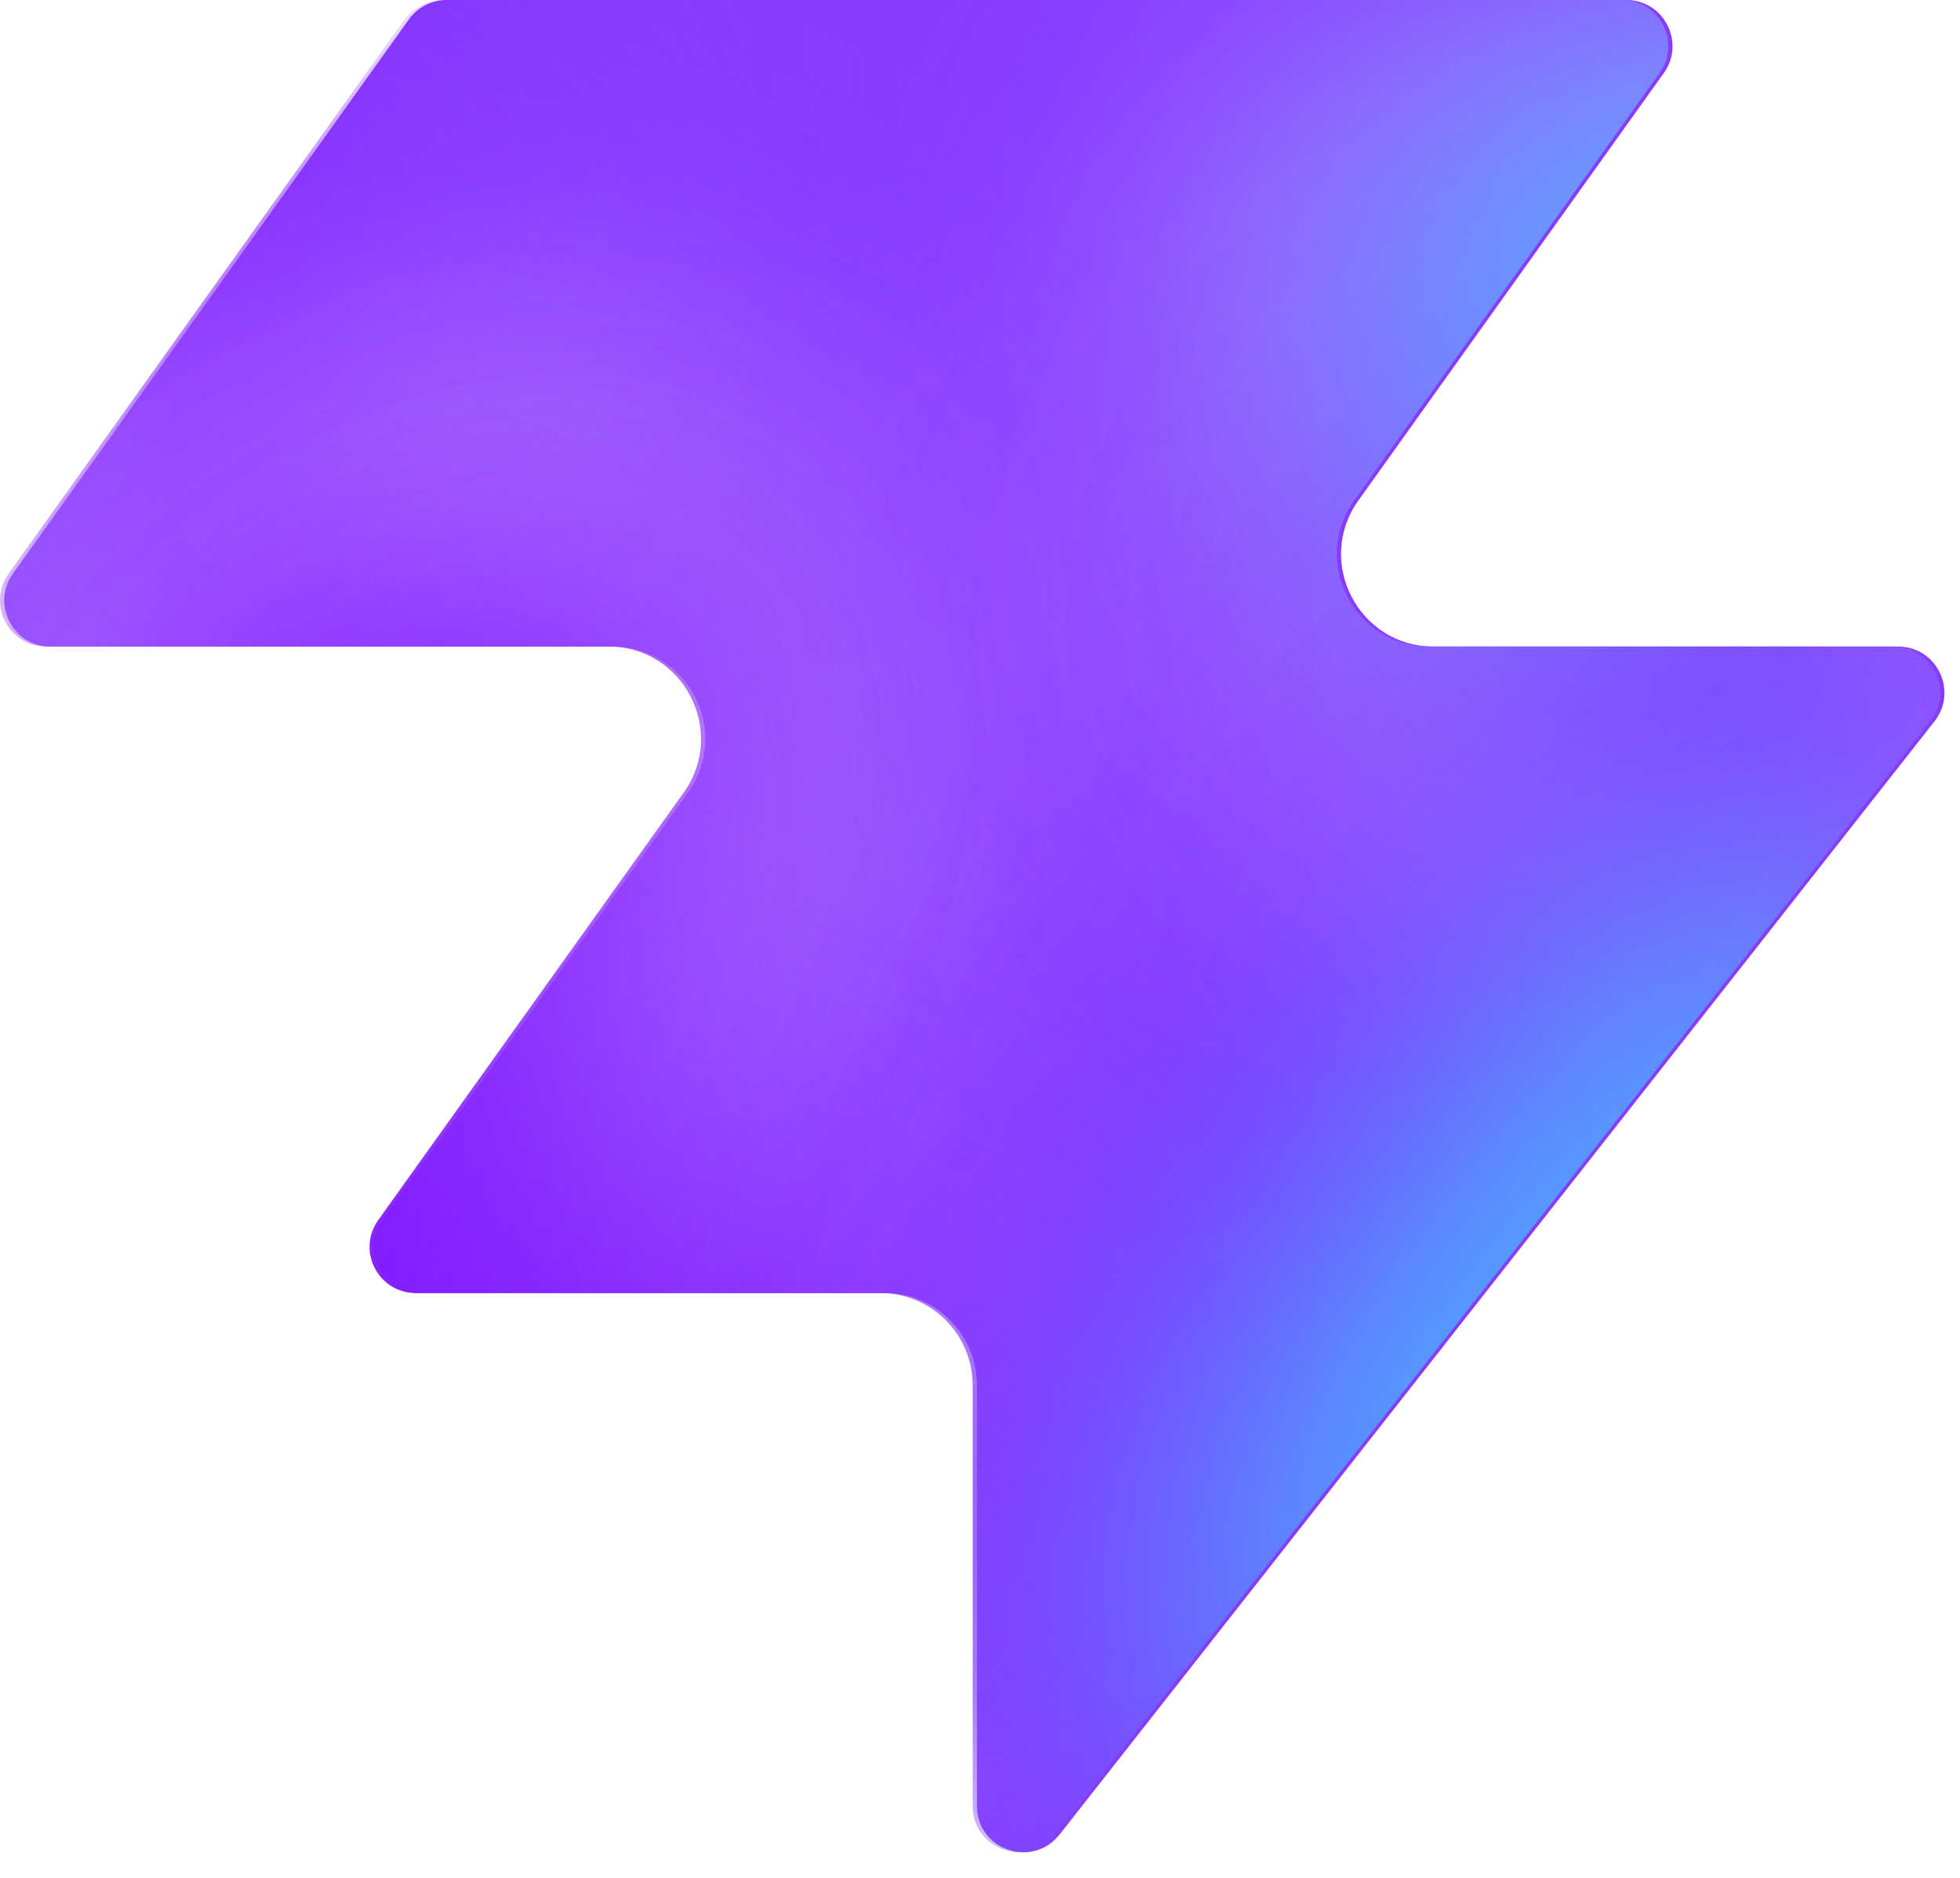
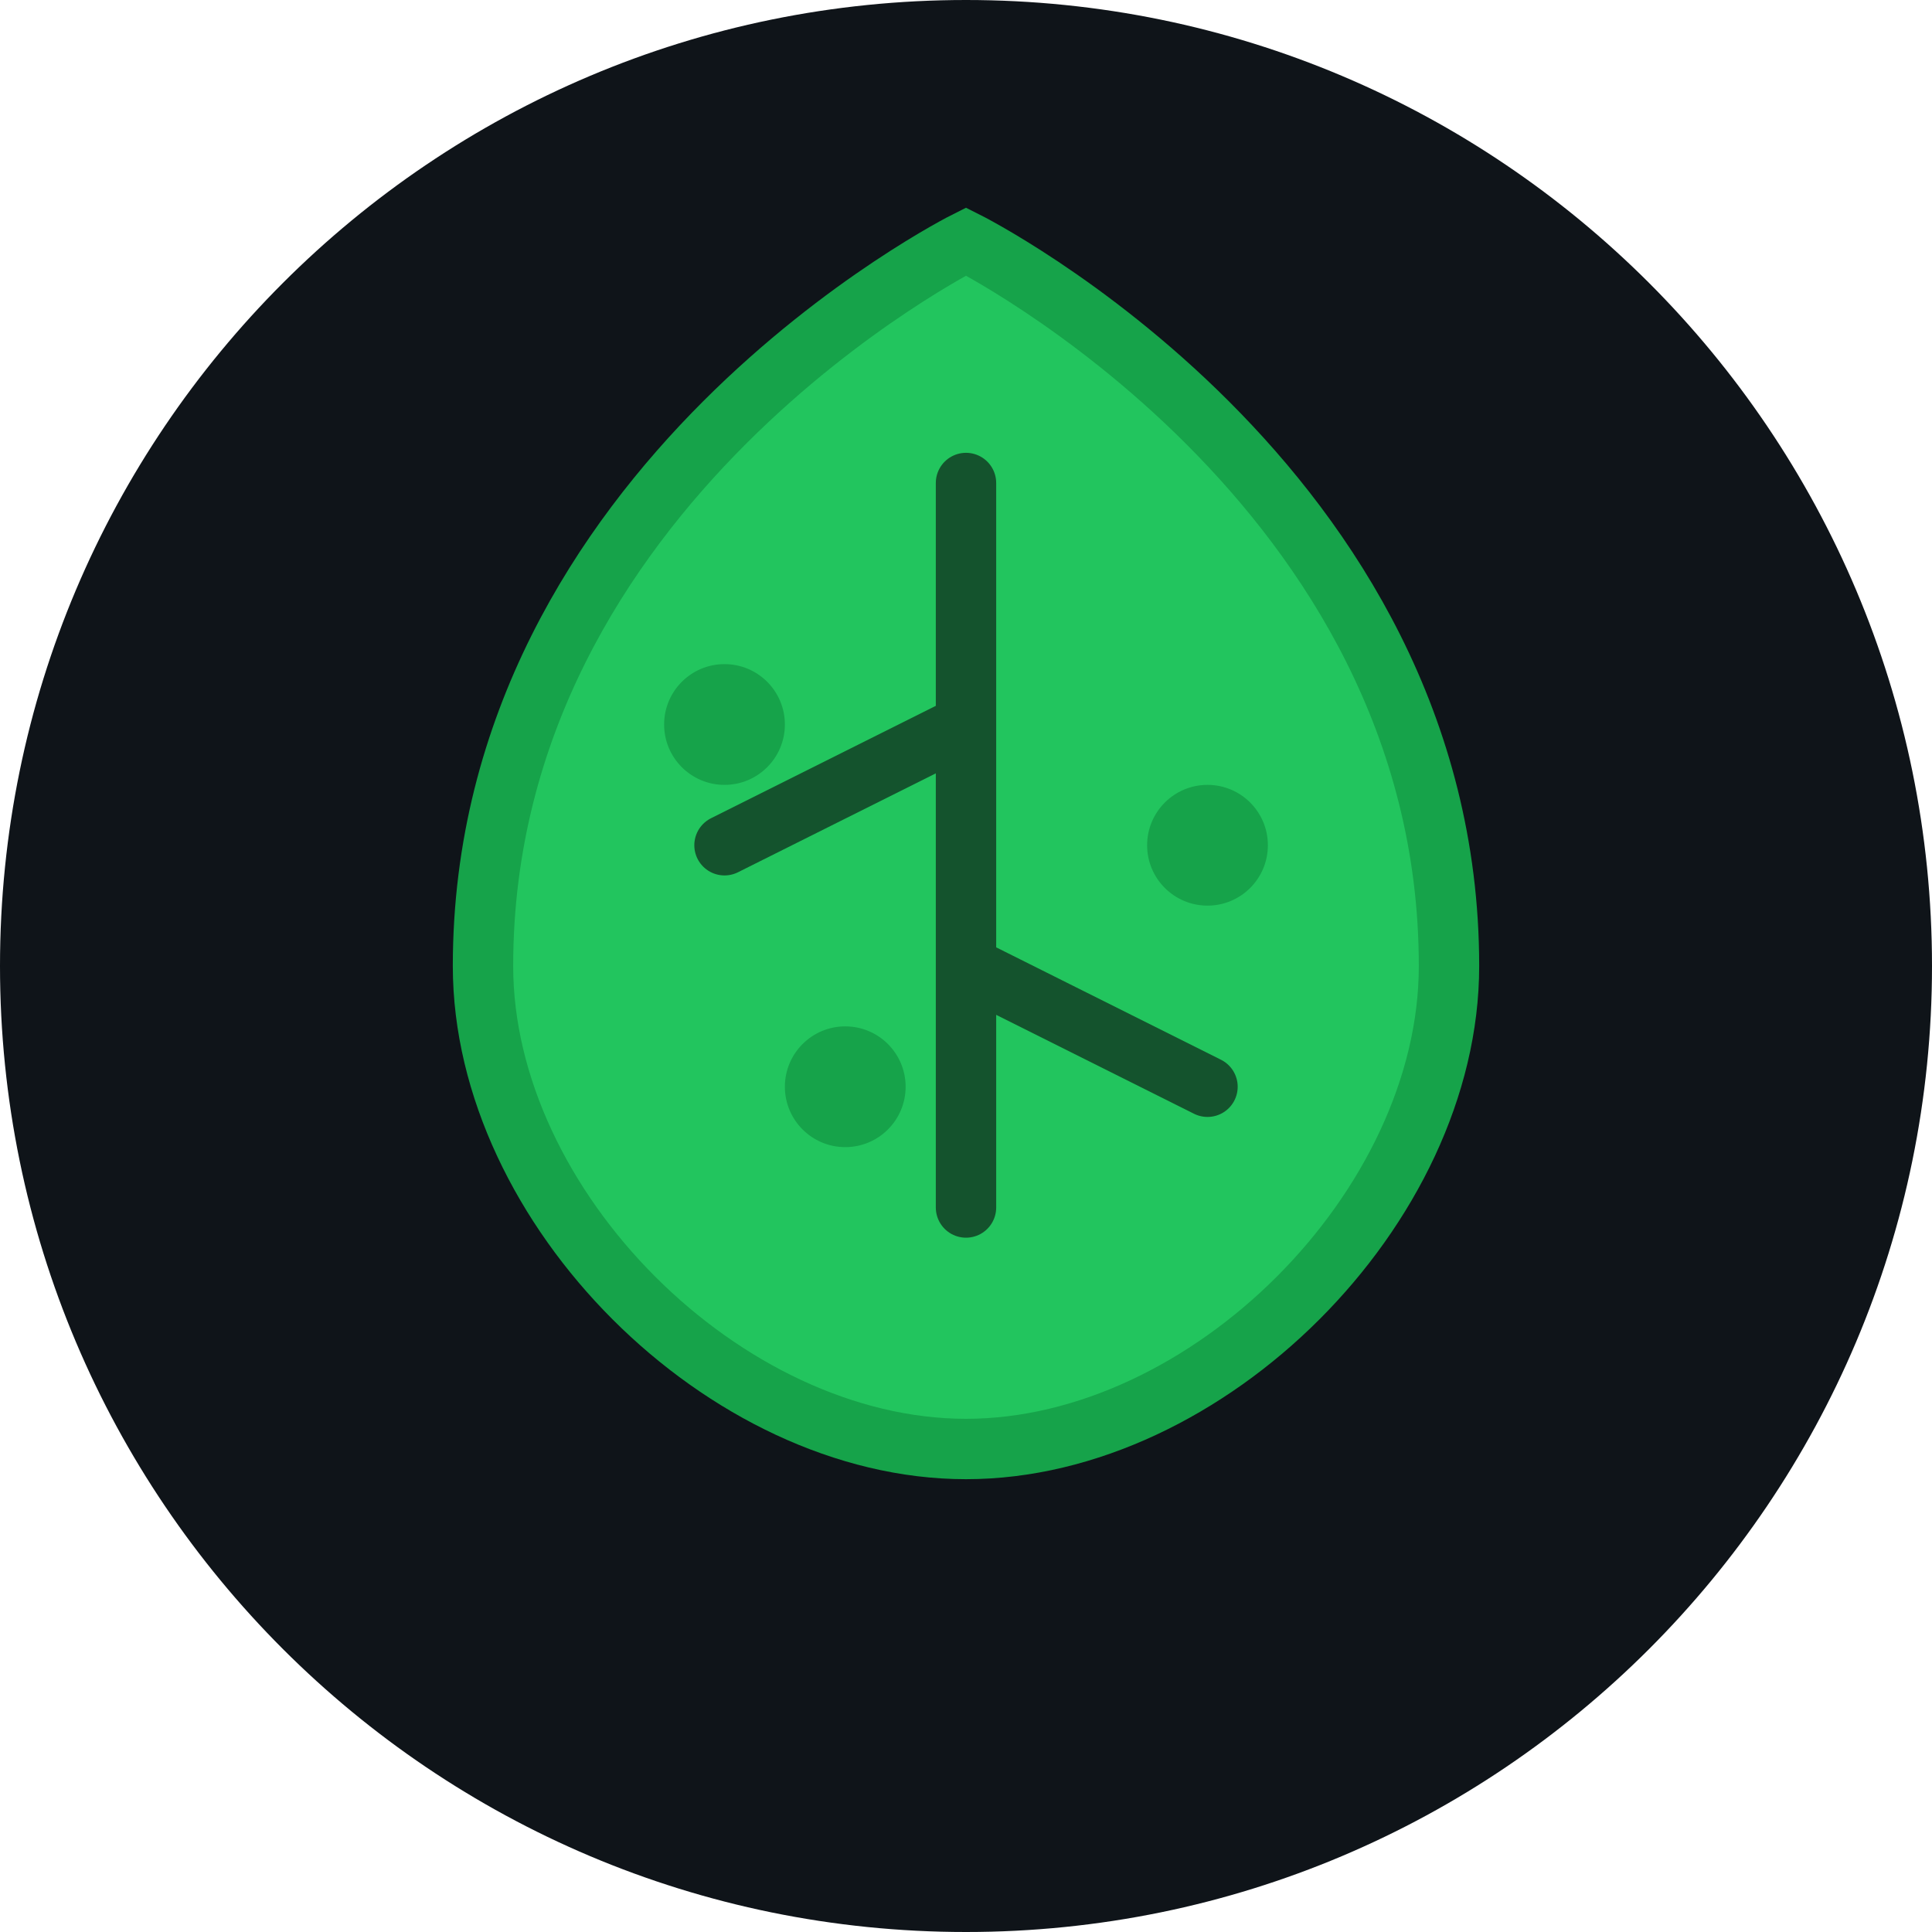
- <svg xmlns="http://www.w3.org/2000/svg" width="48" height="46" fill="none" viewBox="0 0 48 46">
-   <path fill="#863bff" d="M25.946 44.938c-.664.845-2.021.375-2.021-.698V33.937a2.26 2.26 0 0 0-2.262-2.262H10.287c-.92 0-1.456-1.04-.92-1.788l7.48-10.471c1.07-1.497 0-3.578-1.842-3.578H1.237c-.92 0-1.456-1.04-.92-1.788L10.013.474c.214-.297.556-.474.92-.474h28.894c.92 0 1.456 1.04.92 1.788l-7.48 10.471c-1.07 1.498 0 3.579 1.842 3.579h11.377c.943 0 1.473 1.088.89 1.83L25.947 44.94z" style="fill:#863bff;fill:color(display-p3 .525 .23 1);fill-opacity:1" />
-   <mask id="a" width="48" height="46" x="0" y="0" maskUnits="userSpaceOnUse" style="mask-type:alpha">
-     <path fill="#000" d="M25.842 44.938c-.664.844-2.021.375-2.021-.698V33.937a2.26 2.26 0 0 0-2.262-2.262H10.183c-.92 0-1.456-1.04-.92-1.788l7.48-10.471c1.07-1.498 0-3.579-1.842-3.579H1.133c-.92 0-1.456-1.04-.92-1.787L9.91.473c.214-.297.556-.474.92-.474h28.894c.92 0 1.456 1.04.92 1.788l-7.48 10.471c-1.07 1.498 0 3.578 1.842 3.578h11.377c.943 0 1.473 1.088.89 1.832L25.843 44.94z" style="fill:#000;fill-opacity:1" />
-   </mask>
-   <g mask="url(#a)">
-     <g filter="url(#b)">
-       <ellipse cx="5.508" cy="14.704" fill="#ede6ff" rx="5.508" ry="14.704" style="fill:#ede6ff;fill:color(display-p3 .927 .903 1);fill-opacity:1" transform="matrix(.00324 1 1 -.00324 -4.47 31.516)" />
-     </g>
-     <g filter="url(#c)">
-       <ellipse cx="10.399" cy="29.851" fill="#ede6ff" rx="10.399" ry="29.851" style="fill:#ede6ff;fill:color(display-p3 .927 .903 1);fill-opacity:1" transform="matrix(.00324 1 1 -.00324 -39.328 7.883)" />
-     </g>
-     <g filter="url(#d)">
-       <ellipse cx="5.508" cy="30.487" fill="#7e14ff" rx="5.508" ry="30.487" style="fill:#7e14ff;fill:color(display-p3 .492 .077 1);fill-opacity:1" transform="rotate(89.814 -25.913 -14.639)scale(1 -1)" />
-     </g>
-     <g filter="url(#e)">
-       <ellipse cx="5.508" cy="30.599" fill="#7e14ff" rx="5.508" ry="30.599" style="fill:#7e14ff;fill:color(display-p3 .492 .077 1);fill-opacity:1" transform="rotate(89.814 -32.644 -3.334)scale(1 -1)" />
-     </g>
-     <g filter="url(#f)">
-       <ellipse cx="5.508" cy="30.599" fill="#7e14ff" rx="5.508" ry="30.599" style="fill:#7e14ff;fill:color(display-p3 .492 .077 1);fill-opacity:1" transform="matrix(.00324 1 1 -.00324 -34.34 30.47)" />
-     </g>
-     <g filter="url(#g)">
-       <ellipse cx="14.072" cy="22.078" fill="#ede6ff" rx="14.072" ry="22.078" style="fill:#ede6ff;fill:color(display-p3 .927 .903 1);fill-opacity:1" transform="rotate(93.35 24.506 48.493)scale(-1 1)" />
-     </g>
-     <g filter="url(#h)">
-       <ellipse cx="3.47" cy="21.501" fill="#7e14ff" rx="3.47" ry="21.501" style="fill:#7e14ff;fill:color(display-p3 .492 .077 1);fill-opacity:1" transform="rotate(89.009 28.708 47.59)scale(-1 1)" />
-     </g>
-     <g filter="url(#i)">
-       <ellipse cx="3.47" cy="21.501" fill="#7e14ff" rx="3.47" ry="21.501" style="fill:#7e14ff;fill:color(display-p3 .492 .077 1);fill-opacity:1" transform="rotate(89.009 28.708 47.59)scale(-1 1)" />
-     </g>
-     <g filter="url(#j)">
-       <ellipse cx=".387" cy="8.972" fill="#7e14ff" rx="4.407" ry="29.108" style="fill:#7e14ff;fill:color(display-p3 .492 .077 1);fill-opacity:1" transform="rotate(39.51 .387 8.972)" />
-     </g>
-     <g filter="url(#k)">
-       <ellipse cx="47.523" cy="-6.092" fill="#7e14ff" rx="4.407" ry="29.108" style="fill:#7e14ff;fill:color(display-p3 .492 .077 1);fill-opacity:1" transform="rotate(37.892 47.523 -6.092)" />
-     </g>
-     <g filter="url(#l)">
-       <ellipse cx="41.412" cy="6.333" fill="#47bfff" rx="5.971" ry="9.665" style="fill:#47bfff;fill:color(display-p3 .28 .748 1);fill-opacity:1" transform="rotate(37.892 41.412 6.333)" />
-     </g>
-     <g filter="url(#m)">
-       <ellipse cx="-1.879" cy="38.332" fill="#7e14ff" rx="4.407" ry="29.108" style="fill:#7e14ff;fill:color(display-p3 .492 .077 1);fill-opacity:1" transform="rotate(37.892 -1.88 38.332)" />
-     </g>
-     <g filter="url(#n)">
-       <ellipse cx="-1.879" cy="38.332" fill="#7e14ff" rx="4.407" ry="29.108" style="fill:#7e14ff;fill:color(display-p3 .492 .077 1);fill-opacity:1" transform="rotate(37.892 -1.88 38.332)" />
-     </g>
-     <g filter="url(#o)">
-       <ellipse cx="35.651" cy="29.907" fill="#7e14ff" rx="4.407" ry="29.108" style="fill:#7e14ff;fill:color(display-p3 .492 .077 1);fill-opacity:1" transform="rotate(37.892 35.651 29.907)" />
-     </g>
-     <g filter="url(#p)">
-       <ellipse cx="38.418" cy="32.4" fill="#47bfff" rx="5.971" ry="15.297" style="fill:#47bfff;fill:color(display-p3 .28 .748 1);fill-opacity:1" transform="rotate(37.892 38.418 32.4)" />
-     </g>
-   </g>
-   <defs>
-     <filter id="b" width="60.045" height="41.654" x="-19.77" y="16.149" color-interpolation-filters="sRGB" filterUnits="userSpaceOnUse">
-       <feFlood flood-opacity="0" result="BackgroundImageFix" />
-       <feBlend in="SourceGraphic" in2="BackgroundImageFix" result="shape" />
-       <feGaussianBlur result="effect1_foregroundBlur_2002_17158" stdDeviation="7.659" />
-     </filter>
-     <filter id="c" width="90.34" height="51.437" x="-54.613" y="-7.533" color-interpolation-filters="sRGB" filterUnits="userSpaceOnUse">
-       <feFlood flood-opacity="0" result="BackgroundImageFix" />
-       <feBlend in="SourceGraphic" in2="BackgroundImageFix" result="shape" />
-       <feGaussianBlur result="effect1_foregroundBlur_2002_17158" stdDeviation="7.659" />
-     </filter>
-     <filter id="d" width="79.355" height="29.4" x="-49.64" y="2.03" color-interpolation-filters="sRGB" filterUnits="userSpaceOnUse">
-       <feFlood flood-opacity="0" result="BackgroundImageFix" />
-       <feBlend in="SourceGraphic" in2="BackgroundImageFix" result="shape" />
-       <feGaussianBlur result="effect1_foregroundBlur_2002_17158" stdDeviation="4.596" />
-     </filter>
-     <filter id="e" width="79.579" height="29.4" x="-45.045" y="20.029" color-interpolation-filters="sRGB" filterUnits="userSpaceOnUse">
-       <feFlood flood-opacity="0" result="BackgroundImageFix" />
-       <feBlend in="SourceGraphic" in2="BackgroundImageFix" result="shape" />
-       <feGaussianBlur result="effect1_foregroundBlur_2002_17158" stdDeviation="4.596" />
-     </filter>
-     <filter id="f" width="79.579" height="29.4" x="-43.513" y="21.178" color-interpolation-filters="sRGB" filterUnits="userSpaceOnUse">
-       <feFlood flood-opacity="0" result="BackgroundImageFix" />
-       <feBlend in="SourceGraphic" in2="BackgroundImageFix" result="shape" />
-       <feGaussianBlur result="effect1_foregroundBlur_2002_17158" stdDeviation="4.596" />
-     </filter>
-     <filter id="g" width="74.749" height="58.852" x="15.756" y="-17.901" color-interpolation-filters="sRGB" filterUnits="userSpaceOnUse">
-       <feFlood flood-opacity="0" result="BackgroundImageFix" />
-       <feBlend in="SourceGraphic" in2="BackgroundImageFix" result="shape" />
-       <feGaussianBlur result="effect1_foregroundBlur_2002_17158" stdDeviation="7.659" />
-     </filter>
-     <filter id="h" width="61.377" height="25.362" x="23.548" y="2.284" color-interpolation-filters="sRGB" filterUnits="userSpaceOnUse">
-       <feFlood flood-opacity="0" result="BackgroundImageFix" />
-       <feBlend in="SourceGraphic" in2="BackgroundImageFix" result="shape" />
-       <feGaussianBlur result="effect1_foregroundBlur_2002_17158" stdDeviation="4.596" />
-     </filter>
-     <filter id="i" width="61.377" height="25.362" x="23.548" y="2.284" color-interpolation-filters="sRGB" filterUnits="userSpaceOnUse">
-       <feFlood flood-opacity="0" result="BackgroundImageFix" />
-       <feBlend in="SourceGraphic" in2="BackgroundImageFix" result="shape" />
-       <feGaussianBlur result="effect1_foregroundBlur_2002_17158" stdDeviation="4.596" />
-     </filter>
-     <filter id="j" width="56.045" height="63.649" x="-27.636" y="-22.853" color-interpolation-filters="sRGB" filterUnits="userSpaceOnUse">
-       <feFlood flood-opacity="0" result="BackgroundImageFix" />
-       <feBlend in="SourceGraphic" in2="BackgroundImageFix" result="shape" />
-       <feGaussianBlur result="effect1_foregroundBlur_2002_17158" stdDeviation="4.596" />
-     </filter>
-     <filter id="k" width="54.814" height="64.646" x="20.116" y="-38.415" color-interpolation-filters="sRGB" filterUnits="userSpaceOnUse">
-       <feFlood flood-opacity="0" result="BackgroundImageFix" />
-       <feBlend in="SourceGraphic" in2="BackgroundImageFix" result="shape" />
-       <feGaussianBlur result="effect1_foregroundBlur_2002_17158" stdDeviation="4.596" />
-     </filter>
-     <filter id="l" width="33.541" height="35.313" x="24.641" y="-11.323" color-interpolation-filters="sRGB" filterUnits="userSpaceOnUse">
-       <feFlood flood-opacity="0" result="BackgroundImageFix" />
-       <feBlend in="SourceGraphic" in2="BackgroundImageFix" result="shape" />
-       <feGaussianBlur result="effect1_foregroundBlur_2002_17158" stdDeviation="4.596" />
-     </filter>
-     <filter id="m" width="54.814" height="64.646" x="-29.286" y="6.009" color-interpolation-filters="sRGB" filterUnits="userSpaceOnUse">
-       <feFlood flood-opacity="0" result="BackgroundImageFix" />
-       <feBlend in="SourceGraphic" in2="BackgroundImageFix" result="shape" />
-       <feGaussianBlur result="effect1_foregroundBlur_2002_17158" stdDeviation="4.596" />
-     </filter>
-     <filter id="n" width="54.814" height="64.646" x="-29.286" y="6.009" color-interpolation-filters="sRGB" filterUnits="userSpaceOnUse">
-       <feFlood flood-opacity="0" result="BackgroundImageFix" />
-       <feBlend in="SourceGraphic" in2="BackgroundImageFix" result="shape" />
-       <feGaussianBlur result="effect1_foregroundBlur_2002_17158" stdDeviation="4.596" />
-     </filter>
-     <filter id="o" width="54.814" height="64.646" x="8.244" y="-2.416" color-interpolation-filters="sRGB" filterUnits="userSpaceOnUse">
-       <feFlood flood-opacity="0" result="BackgroundImageFix" />
-       <feBlend in="SourceGraphic" in2="BackgroundImageFix" result="shape" />
-       <feGaussianBlur result="effect1_foregroundBlur_2002_17158" stdDeviation="4.596" />
-     </filter>
-     <filter id="p" width="39.409" height="43.623" x="18.713" y="10.588" color-interpolation-filters="sRGB" filterUnits="userSpaceOnUse">
-       <feFlood flood-opacity="0" result="BackgroundImageFix" />
-       <feBlend in="SourceGraphic" in2="BackgroundImageFix" result="shape" />
-       <feGaussianBlur result="effect1_foregroundBlur_2002_17158" stdDeviation="4.596" />
-     </filter>
-   </defs>
+ <svg xmlns="http://www.w3.org/2000/svg" width="32" height="32" viewBox="0 0 32 32" fill="none">
+   <circle cx="16" cy="16" r="16" fill="#0f1419" />
+   <path d="M16 4C16 4 8 8 8 16C8 20 12 24 16 24C20 24 24 20 24 16C24 8 16 4 16 4Z" fill="#22c55e" stroke="#16a34a" stroke-width="1" />
+   <path d="M16 8V20M16 12L12 14M16 16L20 18" stroke="#14532d" stroke-width="1" stroke-linecap="round" />
+   <circle cx="12" cy="12" r="1" fill="#16a34a" />
+   <circle cx="20" cy="14" r="1" fill="#16a34a" />
+   <circle cx="14" cy="18" r="1" fill="#16a34a" />
</svg>
